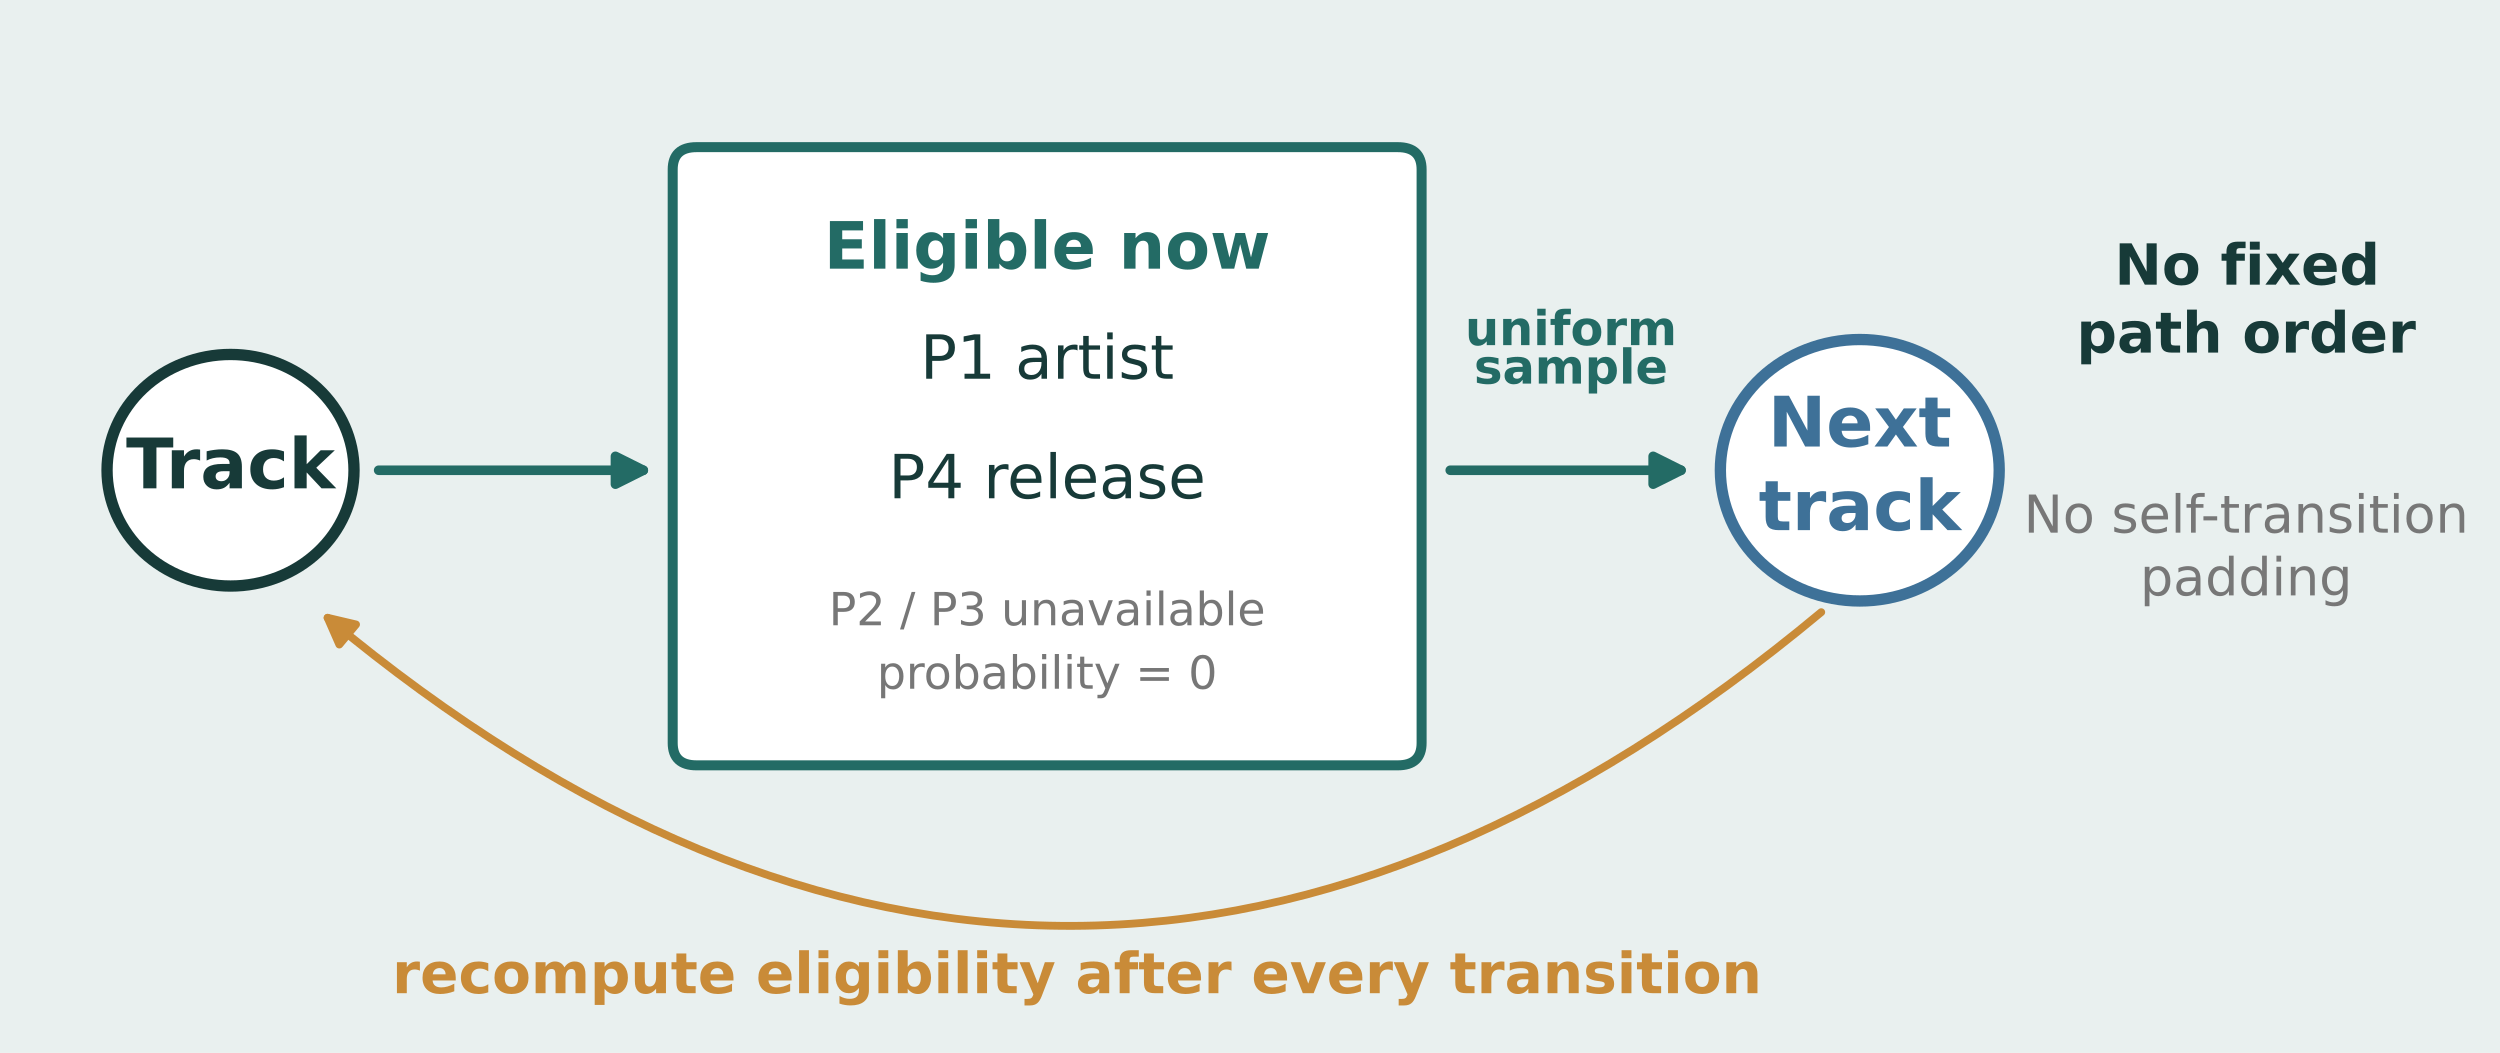
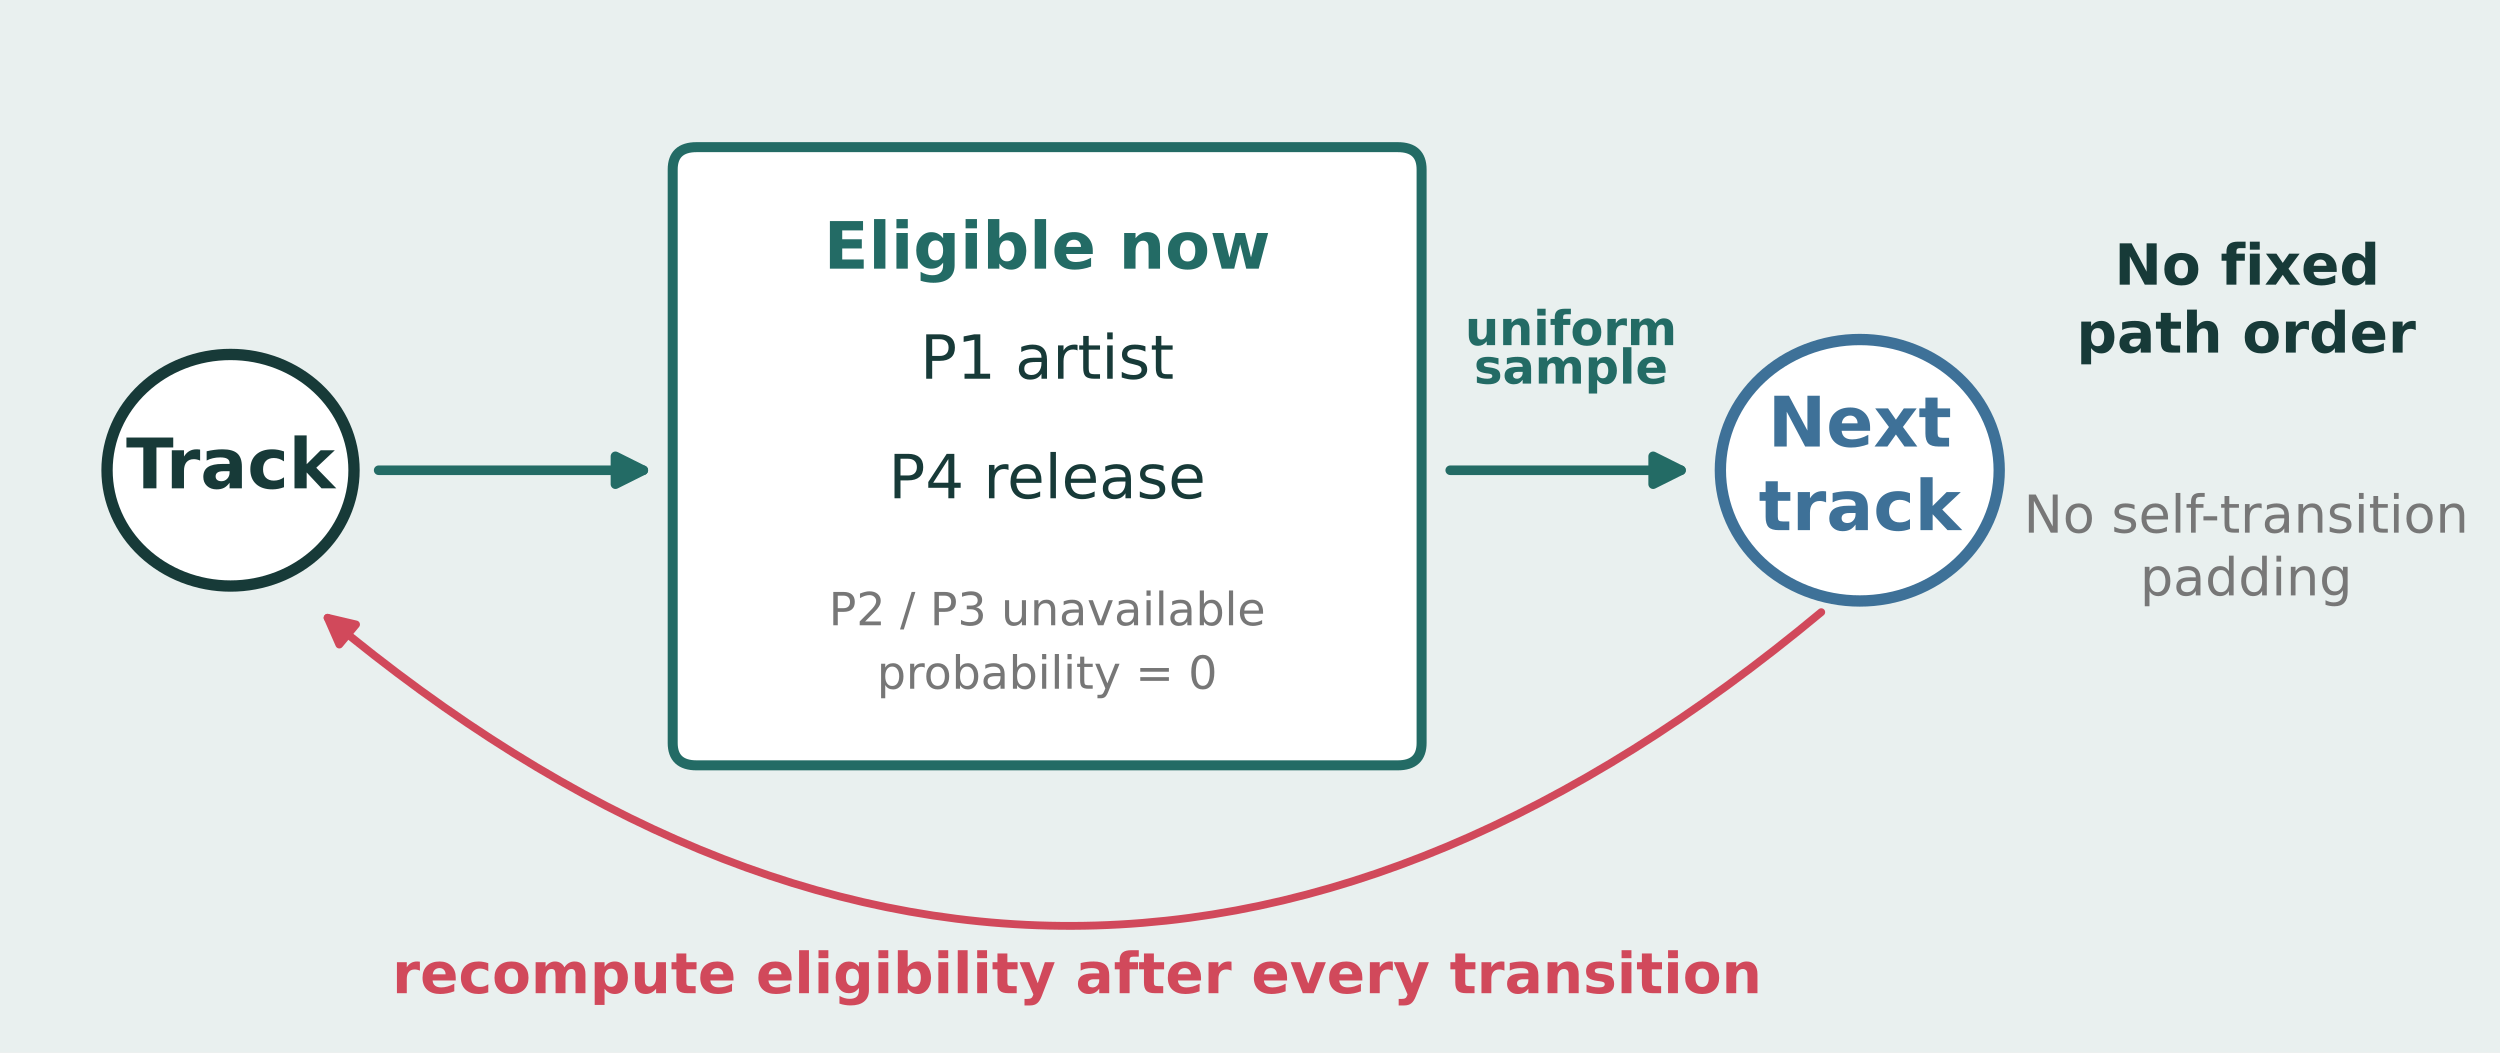
<svg xmlns="http://www.w3.org/2000/svg" width="574.087pt" height="241.704pt" viewBox="0 0 574.087 241.704" version="1.1">
  <defs>
    <style type="text/css">*{stroke-linejoin: round; stroke-linecap: butt}</style>
  </defs>
  <g id="figure_1">
    <g id="patch_1">
      <path d="M 0 241.704  L 574.087 241.704  L 574.087 0  L 0 0  z " style="fill: #e9f0ef" />
    </g>
    <g id="axes_1">
      <g id="patch_2">
        <path d="M 86.953 107.986  Q 118.569 107.986 147.726 107.986  " clip-path="url(#p5164401346)" style="fill: none; stroke: #236b65; stroke-width: 2.2; stroke-linecap: round" />
        <path d="M 141.326 104.786  L 147.726 107.986  L 141.326 111.186  z " clip-path="url(#p5164401346)" style="fill: #236b65; stroke: #236b65; stroke-width: 2.2; stroke-linecap: round" />
      </g>
      <g id="patch_3">
        <path d="M 159.964 175.748  L 320.961 175.748  Q 326.449 175.748 326.449 170.602  L 326.449 38.937  Q 326.449 33.79 320.961 33.79  L 159.964 33.79  Q 154.475 33.79 154.475 38.937  L 154.475 170.602  Q 154.475 175.748 159.964 175.748  z " clip-path="url(#p5164401346)" style="fill: #ffffff; stroke: #236b65; stroke-width: 2.3; stroke-linejoin: miter" />
      </g>
      <g id="patch_4">
        <path d="M 333.023 107.986  Q 360.751 107.986 386.02 107.986  " clip-path="url(#p5164401346)" style="fill: none; stroke: #236b65; stroke-width: 2.2; stroke-linecap: round" />
        <path d="M 379.62 104.786  L 386.02 107.986  L 379.62 111.186  z " clip-path="url(#p5164401346)" style="fill: #236b65; stroke: #236b65; stroke-width: 2.2; stroke-linecap: round" />
      </g>
      <g id="patch_5">
-         <path d="M 418.219 140.578  Q 245.95 284.005 75.228 141.864  " clip-path="url(#p5164401346)" style="fill: none; stroke: #c98b38; stroke-width: 1.8; stroke-linecap: round" />
-         <path d="M 77.92 148.009  L 75.228 141.864  L 81.759 143.398  z " clip-path="url(#p5164401346)" style="fill: #c98b38; stroke: #c98b38; stroke-width: 1.8; stroke-linecap: round" />
+         <path d="M 418.219 140.578  Q 245.95 284.005 75.228 141.864  " clip-path="url(#p5164401346)" style="fill: none; stroke: #d1495b; stroke-width: 1.8; stroke-linecap: round" />
+         <path d="M 77.92 148.009  L 75.228 141.864  L 81.759 143.398  z " clip-path="url(#p5164401346)" style="fill: #d1495b; stroke: #d1495b; stroke-width: 1.8; stroke-linecap: round" />
      </g>
      <g id="patch_6">
        <path d="M 52.938 134.576  C 60.458 134.576 67.672 131.774 72.989 126.788  C 78.307 121.802 81.295 115.038 81.295 107.986  C 81.295 100.934 78.307 94.17 72.989 89.184  C 67.672 84.197 60.458 81.395 52.938 81.395  C 45.417 81.395 38.204 84.197 32.886 89.184  C 27.568 94.17 24.58 100.934 24.58 107.986  C 24.58 115.038 27.568 121.802 32.886 126.788  C 38.204 131.774 45.417 134.576 52.938 134.576  z " clip-path="url(#p5164401346)" style="fill: #ffffff; stroke: #173a38; stroke-width: 2.6; stroke-linejoin: miter" />
      </g>
      <g id="text_1">
        <text style="font-weight: 700; font-size: 15px; font-family: 'DejaVu Sans', 'Bitstream Vera Sans', 'Computer Modern Sans Serif', 'Lucida Grande', 'Verdana', 'Geneva', 'Lucid', 'Arial', 'Helvetica', 'Avant Garde', sans-serif; text-anchor: middle; fill: #236b65" x="240.462" y="61.704" transform="rotate(-0 240.4623 61.70438)">Eligible now</text>
      </g>
      <g id="text_2">
        <text style="font-size: 14px; font-family: 'DejaVu Sans', 'Bitstream Vera Sans', 'Computer Modern Sans Serif', 'Lucida Grande', 'Verdana', 'Geneva', 'Lucid', 'Arial', 'Helvetica', 'Avant Garde', sans-serif; text-anchor: middle; fill: #173a38" x="240.462" y="86.971" transform="rotate(-0 240.4623 86.97084)">P1  artist</text>
      </g>
      <g id="text_3">
        <text style="font-size: 14px; font-family: 'DejaVu Sans', 'Bitstream Vera Sans', 'Computer Modern Sans Serif', 'Lucida Grande', 'Verdana', 'Geneva', 'Lucid', 'Arial', 'Helvetica', 'Avant Garde', sans-serif; text-anchor: middle; fill: #173a38" x="240.462" y="114.419" transform="rotate(-0 240.4623 114.4189)">P4  release</text>
      </g>
      <g id="text_4">
        <text style="font-size: 10.5px; font-family: 'DejaVu Sans', 'Bitstream Vera Sans', 'Computer Modern Sans Serif', 'Lucida Grande', 'Verdana', 'Geneva', 'Lucid', 'Arial', 'Helvetica', 'Avant Garde', sans-serif; text-anchor: middle; fill: #777777" x="240.462" y="143.582" transform="rotate(-0 240.4623 143.5824)">P2 / P3 unavailable</text>
      </g>
      <g id="text_5">
        <text style="font-size: 10.5px; font-family: 'DejaVu Sans', 'Bitstream Vera Sans', 'Computer Modern Sans Serif', 'Lucida Grande', 'Verdana', 'Geneva', 'Lucid', 'Arial', 'Helvetica', 'Avant Garde', sans-serif; text-anchor: middle; fill: #777777" x="240.462" y="158.164" transform="rotate(-0 240.4623 158.1642)">probability = 0</text>
      </g>
      <g id="text_6">
        <text style="font-weight: 700; font-size: 11px; font-family: 'DejaVu Sans', 'Bitstream Vera Sans', 'Computer Modern Sans Serif', 'Lucida Grande', 'Verdana', 'Geneva', 'Lucid', 'Arial', 'Helvetica', 'Avant Garde', sans-serif; fill: #236b65" transform="translate(336.4218 79.25977)">uniform</text>
        <text style="font-weight: 700; font-size: 11px; font-family: 'DejaVu Sans', 'Bitstream Vera Sans', 'Computer Modern Sans Serif', 'Lucida Grande', 'Verdana', 'Geneva', 'Lucid', 'Arial', 'Helvetica', 'Avant Garde', sans-serif; fill: #236b65" transform="translate(338.4835 88.09414)">sample</text>
      </g>
      <g id="patch_7">
        <path d="M 427.072 138.007  C 435.563 138.007 443.707 134.844 449.711 129.214  C 455.715 123.584 459.089 115.947 459.089 107.986  C 459.089 100.024 455.715 92.387 449.711 86.757  C 443.707 81.128 435.563 77.964 427.072 77.964  C 418.581 77.964 410.437 81.128 404.433 86.757  C 398.429 92.387 395.056 100.024 395.056 107.986  C 395.056 115.947 398.429 123.584 404.433 129.214  C 410.437 134.844 418.581 138.007 427.072 138.007  z " clip-path="url(#p5164401346)" style="fill: #ffffff; stroke: #3e7198; stroke-width: 2.6; stroke-linejoin: miter" />
      </g>
      <g id="text_7">
-         <text style="font-weight: 700; font-size: 13px; font-family: 'DejaVu Sans', 'Bitstream Vera Sans', 'Computer Modern Sans Serif', 'Lucida Grande', 'Verdana', 'Geneva', 'Lucid', 'Arial', 'Helvetica', 'Avant Garde', sans-serif; text-anchor: middle; fill: #c98b38" x="247.323" y="228.071" transform="rotate(-0 247.323 228.0709)">recompute eligibility after every transition</text>
+         <text style="font-weight: 700; font-size: 13px; font-family: 'DejaVu Sans', 'Bitstream Vera Sans', 'Computer Modern Sans Serif', 'Lucida Grande', 'Verdana', 'Geneva', 'Lucid', 'Arial', 'Helvetica', 'Avant Garde', sans-serif; text-anchor: middle; fill: #d1495b" x="247.323" y="228.071" transform="rotate(-0 247.323 228.0709)">recompute eligibility after every transition</text>
      </g>
      <g id="text_8">
        <text style="font-weight: 700; font-size: 13px; font-family: 'DejaVu Sans', 'Bitstream Vera Sans', 'Computer Modern Sans Serif', 'Lucida Grande', 'Verdana', 'Geneva', 'Lucid', 'Arial', 'Helvetica', 'Avant Garde', sans-serif; fill: #173a38" transform="translate(485.563 65.36303)">No fixed</text>
        <text style="font-weight: 700; font-size: 13px; font-family: 'DejaVu Sans', 'Bitstream Vera Sans', 'Computer Modern Sans Serif', 'Lucida Grande', 'Verdana', 'Geneva', 'Lucid', 'Arial', 'Helvetica', 'Avant Garde', sans-serif; fill: #173a38" transform="translate(476.8297 80.96658)">path order</text>
      </g>
      <g id="text_9">
        <text style="font-size: 12px; font-family: 'DejaVu Sans', 'Bitstream Vera Sans', 'Computer Modern Sans Serif', 'Lucida Grande', 'Verdana', 'Geneva', 'Lucid', 'Arial', 'Helvetica', 'Avant Garde', sans-serif; fill: #777777" transform="translate(464.7198 122.3171)">No self-transition</text>
        <text style="font-size: 12px; font-family: 'DejaVu Sans', 'Bitstream Vera Sans', 'Computer Modern Sans Serif', 'Lucida Grande', 'Verdana', 'Geneva', 'Lucid', 'Arial', 'Helvetica', 'Avant Garde', sans-serif; fill: #777777" transform="translate(491.4208 136.7204)">padding</text>
      </g>
      <g id="text_10">
        <text style="font-weight: 700; font-size: 16px; font-family: 'DejaVu Sans', 'Bitstream Vera Sans', 'Computer Modern Sans Serif', 'Lucida Grande', 'Verdana', 'Geneva', 'Lucid', 'Arial', 'Helvetica', 'Avant Garde', sans-serif; text-anchor: middle; fill: #173a38" x="52.938" y="112.143" transform="rotate(-0 52.93771 112.1426)">Track</text>
      </g>
      <g id="text_11">
        <text style="font-weight: 700; font-size: 16px; font-family: 'DejaVu Sans', 'Bitstream Vera Sans', 'Computer Modern Sans Serif', 'Lucida Grande', 'Verdana', 'Geneva', 'Lucid', 'Arial', 'Helvetica', 'Avant Garde', sans-serif; fill: #3e7198" transform="translate(405.9671 102.5398)">Next</text>
        <text style="font-weight: 700; font-size: 16px; font-family: 'DejaVu Sans', 'Bitstream Vera Sans', 'Computer Modern Sans Serif', 'Lucida Grande', 'Verdana', 'Geneva', 'Lucid', 'Arial', 'Helvetica', 'Avant Garde', sans-serif; fill: #3e7198" transform="translate(403.8421 121.7442)">track</text>
      </g>
    </g>
  </g>
  <defs>
    <clipPath id="p5164401346">
      <rect x="7.2" y="7.2" width="558" height="227.304" />
    </clipPath>
  </defs>
</svg>
